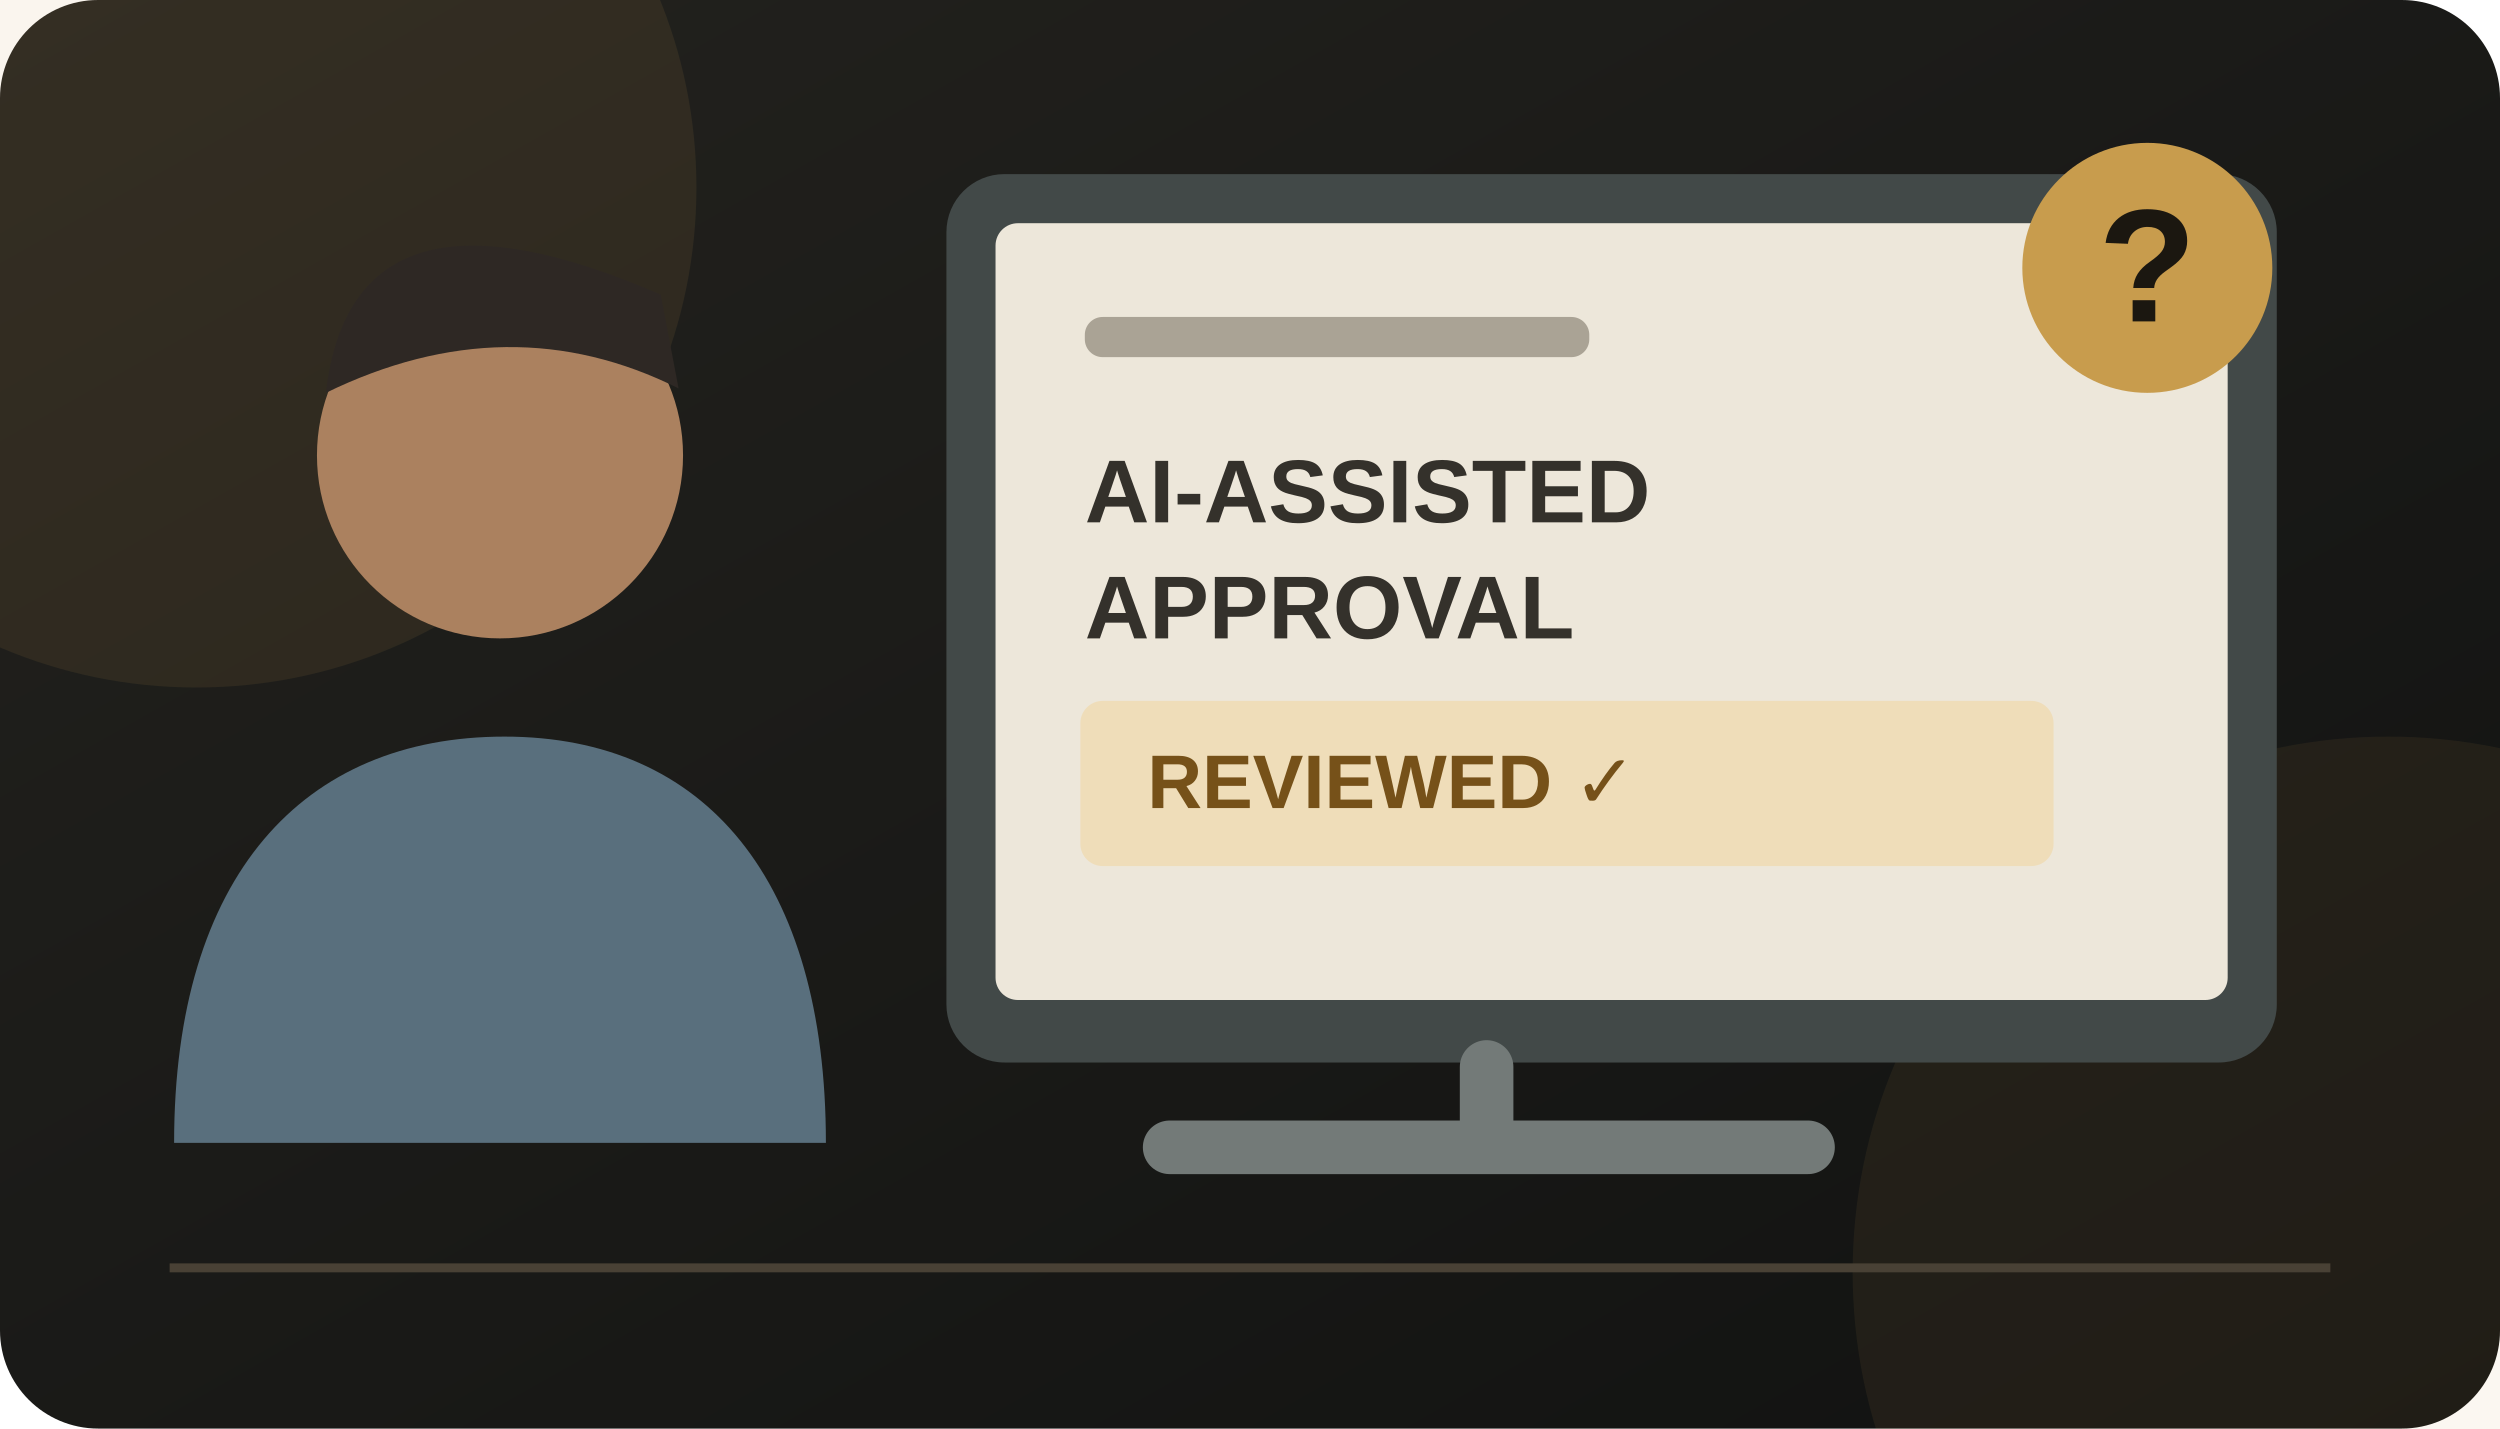
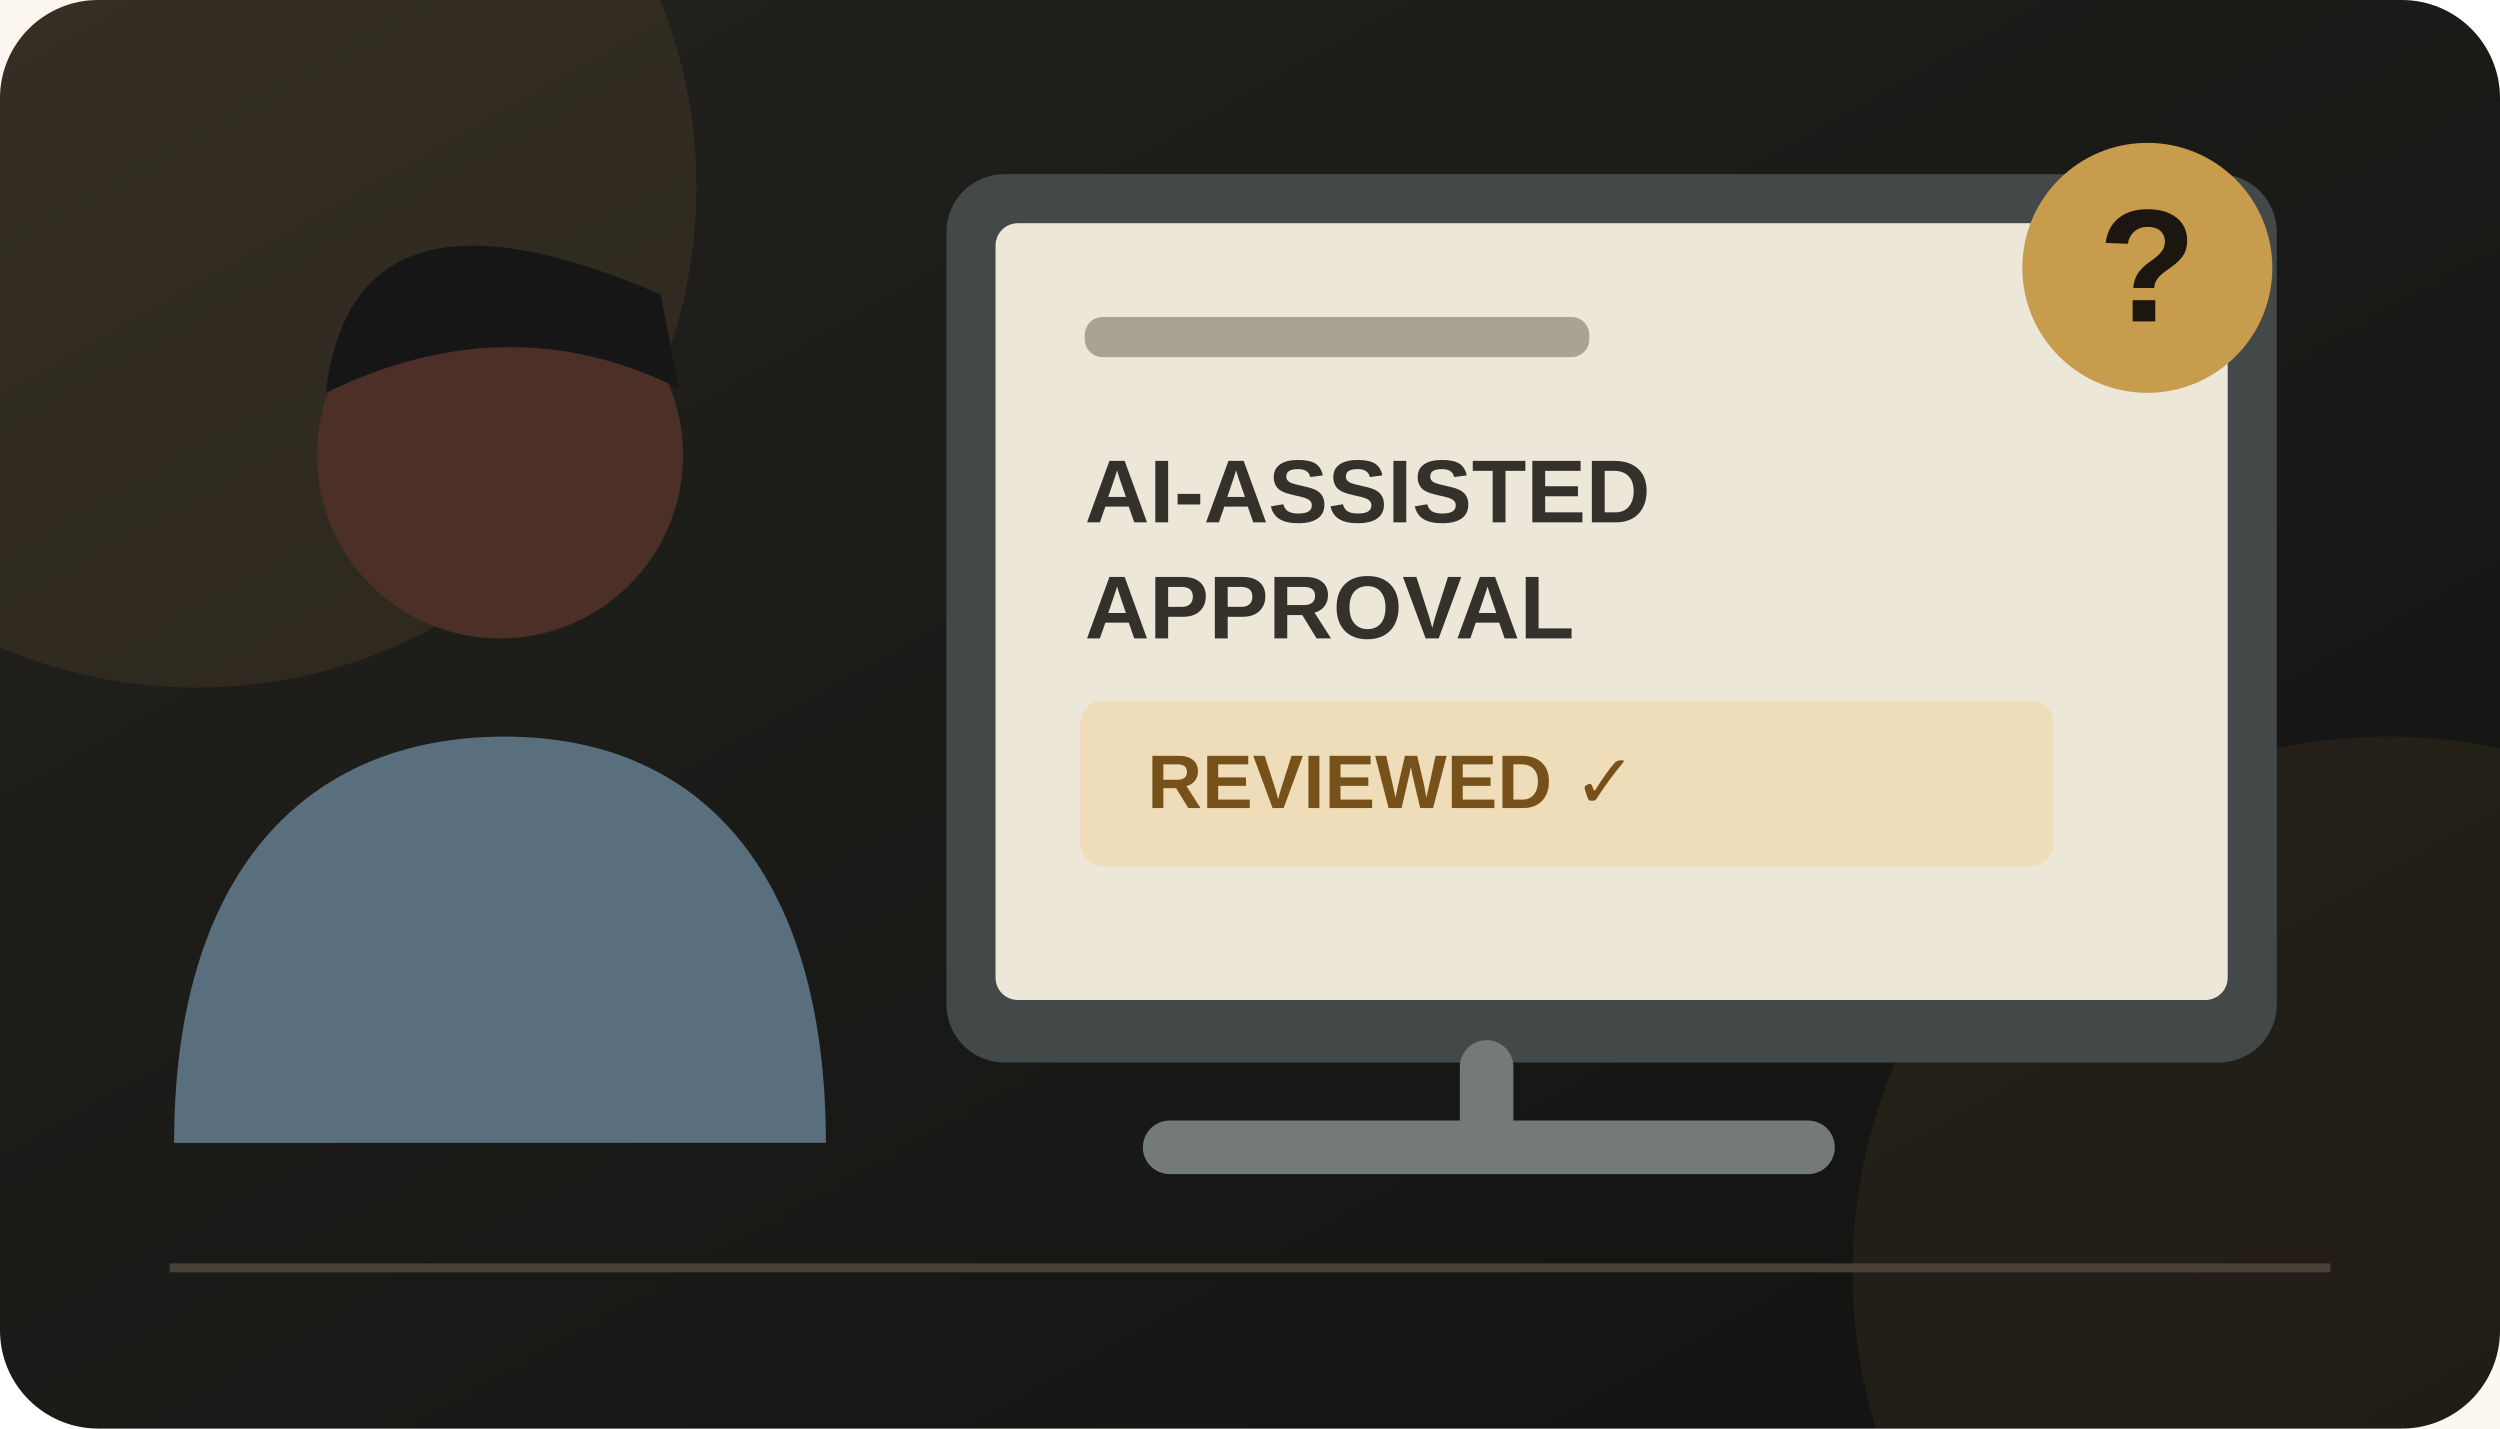
<svg xmlns="http://www.w3.org/2000/svg" width="560" height="320" viewBox="0 0 560 320" role="img" aria-label="Illustration of a human reviewer facing an AI-assisted approval on a computer with an unclear evidence trail">
  <defs>
    <linearGradient id="paper" x1="0" y1="0" x2="1" y2="1">
      <stop stop-color="#fffdf6" />
      <stop offset="1" stop-color="#e6e0d2" />
    </linearGradient>
    <linearGradient id="bg" x1="0" y1="0" x2="1" y2="1">
      <stop stop-color="#23221e" />
      <stop offset="1" stop-color="#111211" />
    </linearGradient>
  </defs>
  <rect width="560" height="320" rx="22" fill="url(#bg)" />
  <circle cx="44" cy="42" r="112" fill="#c89c4d" opacity=".10" />
  <circle cx="535" cy="285" r="120" fill="#c89c4d" opacity=".08" />
  <path d="M38 284H522" stroke="#494135" stroke-width="2" />
  <g font-family="Arial,Helvetica,sans-serif">
-     <circle cx="112" cy="102" r="41" fill="#ab815f" />
-     <path d="M73 88q6-52 75-22l4 21q-38-19-79 1Z" fill="#2e2824" />
+     <circle cx="112" cy="102" r="41" fill="#4c3028" />
+     <path d="M73 88q6-52 75-22l4 21q-38-19-79 1Z" fill="#171617" />
    <path d="M39 256c0-60 29-91 74-91 45 0 72 32 72 91" fill="#596f7d" />
    <rect x="212" y="39" width="298" height="199" rx="13" fill="#424948" />
    <rect x="223" y="50" width="276" height="174" rx="5" fill="#ede7da" />
    <rect x="243" y="71" width="113" height="9" rx="4" fill="#aaa395" />
    <text x="243" y="117" font-size="20" font-weight="bold" fill="#34312b">AI-ASSISTED</text>
    <text x="243" y="143" font-size="20" font-weight="bold" fill="#34312b">APPROVAL</text>
    <rect x="242" y="157" width="218" height="37" rx="5" fill="#efddb9" />
    <text x="257" y="181" font-size="17" font-weight="bold" fill="#765119">REVIEWED ✓</text>
    <path d="M333 239v18m-71 0h143" stroke="#737a78" stroke-width="12" stroke-linecap="round" />
    <circle cx="481" cy="60" r="28" fill="#c89c4d" />
    <text x="481" y="72" text-anchor="middle" font-size="36" font-weight="bold" fill="#1b1710">?</text>
  </g>
</svg>
